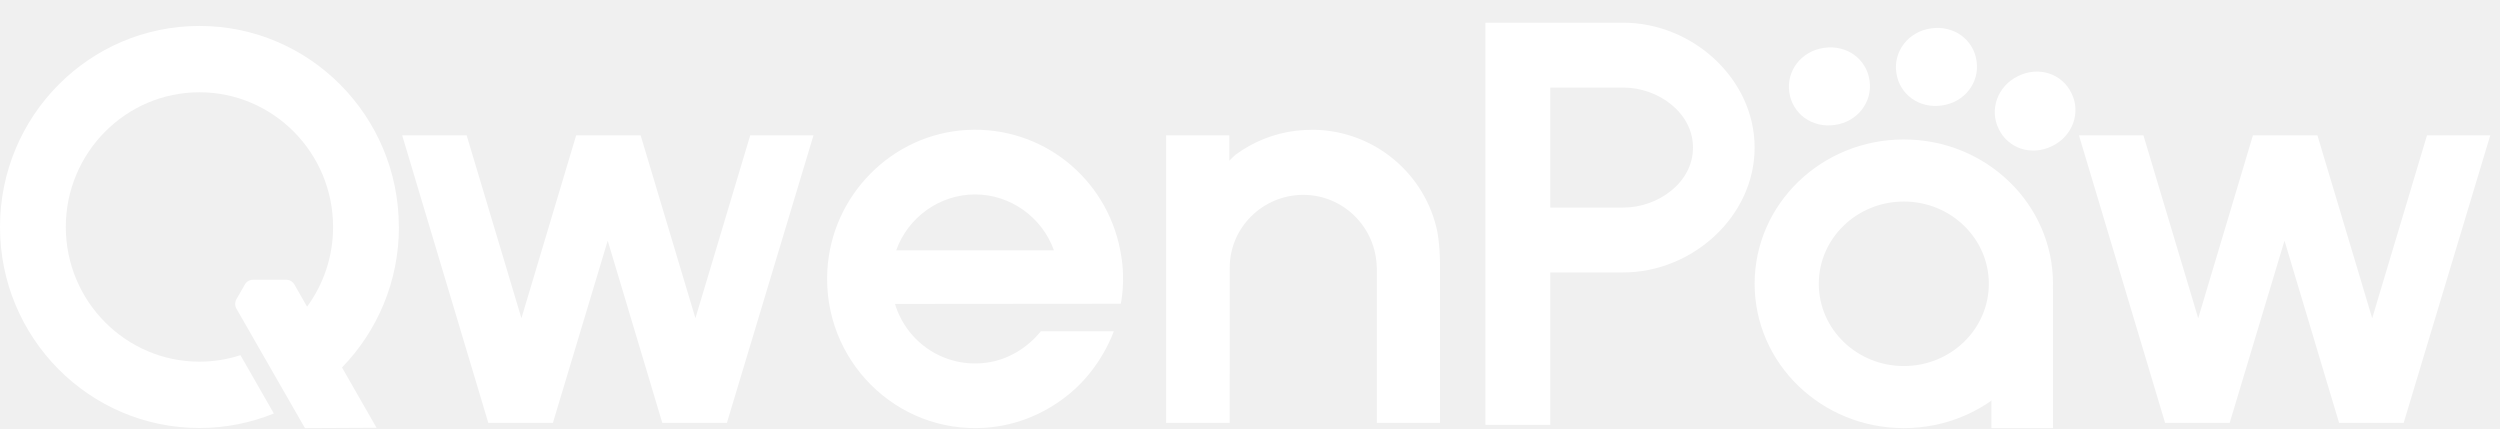
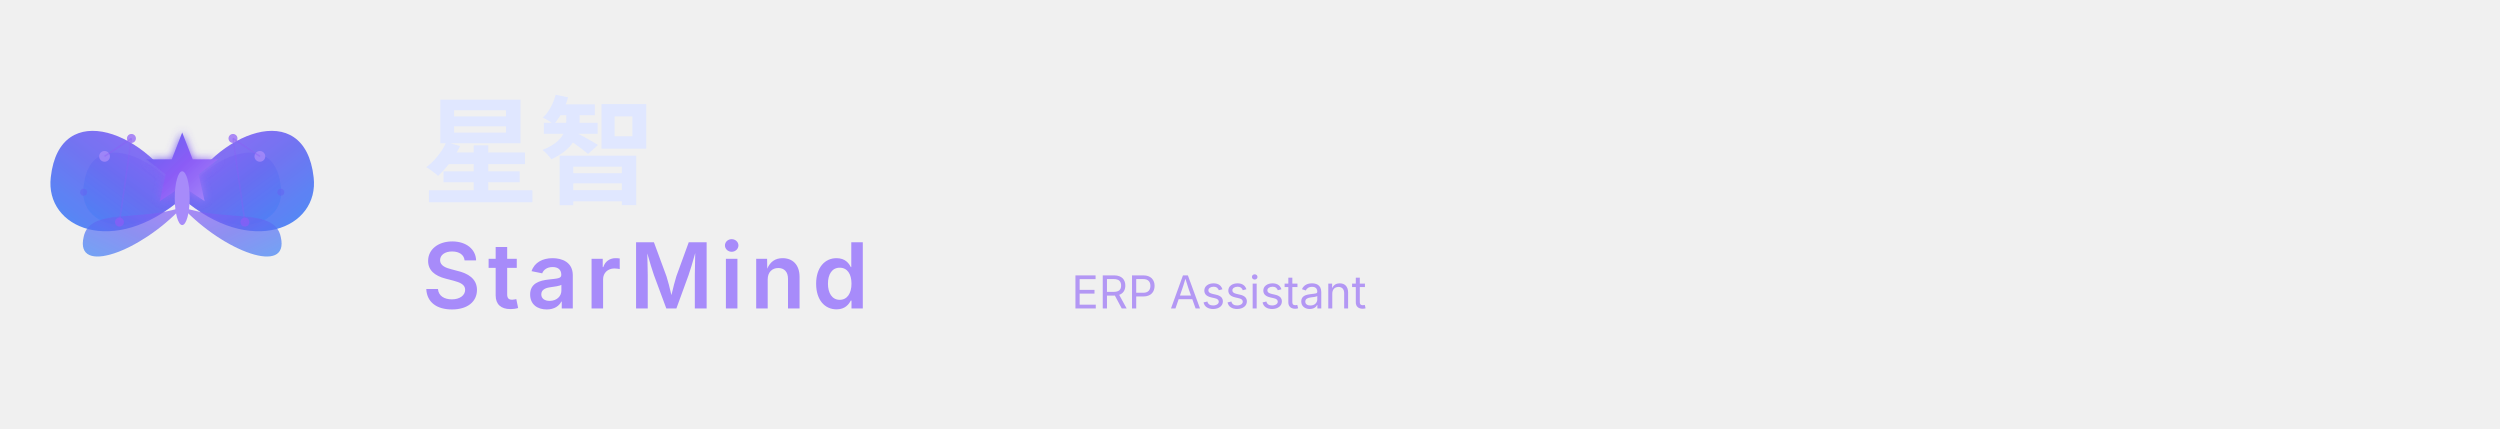
- <svg xmlns="http://www.w3.org/2000/svg" fill="none" version="1.1" width="770.822" height="132" viewBox="0 0 770.822 132">
-   <path d="M0,69.982C0,104.211,27.535,131.965,61.494,131.965C69.606,131.965,77.342,130.37,84.434,127.487L74.131,109.504C70.145,110.804,65.902,111.513,61.494,111.513C38.777,111.513,20.291,92.88,20.291,69.982C20.291,47.084,38.777,28.452,61.494,28.452C84.212,28.452,102.697,47.084,102.697,69.982C102.697,79.174,99.72,87.67,94.679,94.558L90.764,87.717C90.248,86.819,89.287,86.252,88.256,86.252L78.011,86.252C76.979,86.252,76.018,86.807,75.502,87.717L72.9,92.254C72.384,93.164,72.384,94.274,72.9,95.172L76.334,101.162L79.781,107.176L89.955,124.911L94.023,132L94.082,132L116.096,131.894L105.452,113.308C116.307,102.131,123,86.842,123,69.97L122.977,69.982C122.977,35.754,95.453,8,61.494,8C27.535,8,0,35.754,0,69.982Z" fill="#FFFFFF" fill-opacity="1" style="mix-blend-mode:passthrough" />
-   <path d="M143.881,41.725L160.77,98.113L177.646,41.725L197.528,41.725L214.416,98.113L231.316,41.725L250.822,41.725L224.122,130.384L204.205,130.384L187.376,74.209L170.475,130.384L150.559,130.384L124,41.725L143.881,41.725ZM329.724,121.438C339.724,113.249,343.409,102.137,343.409,102.137L320.934,102.137L320.864,102.219C316.662,107.355,310.759,110.929,304.222,111.817C291.324,113.568,279.611,105.722,275.949,93.711L345.568,93.652C345.568,93.652,347.129,86.8,345.627,78.422L345.404,77.179C341.097,54.754,321.157,38.825,298.131,40.068C275.092,41.311,256.373,60.15,255.094,83.392C253.568,110.965,276.289,133.709,303.693,131.899C311.428,131.39,320.828,128.727,329.724,121.438ZM276.325,77.179C279.974,66.955,289.751,59.949,300.642,59.949C311.533,59.949,321.298,66.955,324.959,77.179L276.336,77.179L276.325,77.179ZM443.953,79.427C443.871,76.623,443.613,73.984,443.19,71.522C439.552,53.712,423.884,40.281,405.024,40.009C403.158,40.009,401.374,40.115,399.661,40.293C392.713,41.133,386.328,43.748,380.977,47.689C380.296,48.281,379.662,48.908,379.04,49.559L379.04,41.725L359.546,41.725L359.546,130.384L379.146,130.384C379.146,130.384,379.169,82.552,379.169,82.445C379.193,70.043,389.462,60.079,401.832,60.079C414.202,60.079,424.225,70.055,424.495,82.445L424.518,82.445L424.518,130.384L444,130.384L444,81.404C444,80.729,443.977,80.078,443.953,79.427Z" fill="#FFFFFF" fill-opacity="1" style="mix-blend-mode:passthrough" />
-   <path d="M641,41.725L667.559,130.384L687.475,130.384L704.376,74.209L721.205,130.384L741.122,130.384L767.822,41.725L748.316,41.725L731.416,98.113L714.528,41.725L694.646,41.725L677.77,98.113L660.881,41.725L641,41.725Z" fill="#FFFFFF" fill-opacity="1" style="mix-blend-mode:passthrough" />
-   <path d="M587,132C612.405,132,633,112.077,633,87.5C633,62.923,612.405,43,587,43C561.595,43,541,62.923,541,87.5C541,112.077,561.595,132,587,132ZM587,112.86C601.478,112.86,613.215,101.506,613.215,87.5C613.215,73.494,601.478,62.14,587,62.14C572.522,62.14,560.785,73.494,560.785,87.5C560.785,101.506,572.522,112.86,587,112.86Z" fill-rule="evenodd" fill="#FFFFFF" fill-opacity="1" />
-   <path d="M478,7L458,7L458,131L478,131L478,84L500.5,84C521.763,84,541,66.763,541,45.5C541,24.237,521.763,7,500.5,7L478,7ZM478,27L478,64L500.5,64C511.27,64,522,56.27,522,45.5C522,34.73,511.27,27,500.5,27L478,27Z" fill-rule="evenodd" fill="#FFFFFF" fill-opacity="1" />
-   <path d="M586.563,31.053C587.668,32.13,588.983,32.976,590.507,33.592C592.031,34.208,593.684,34.518,595.465,34.518C597.247,34.518,598.942,34.202,600.461,33.576C601.985,32.944,603.305,32.087,604.426,30.994C605.548,29.901,606.422,28.632,607.056,27.186C607.689,25.74,608,24.181,608,22.521L608,22.435C608,20.775,607.683,19.216,607.056,17.77C606.422,16.319,605.553,15.06,604.448,13.984C603.342,12.907,602.028,12.061,600.504,11.445C598.98,10.829,597.327,10.518,595.546,10.518C593.764,10.518,592.068,10.834,590.545,11.461C589.021,12.093,587.701,12.95,586.579,14.043C585.458,15.135,584.583,16.399,583.95,17.851C583.317,19.297,583,20.855,583,22.516L583,22.601C583,24.267,583.317,25.82,583.95,27.272C584.583,28.718,585.452,29.982,586.558,31.053L586.563,31.053Z" fill="#FFFFFF" fill-opacity="1" style="mix-blend-mode:passthrough" transform="matrix(0.9900481,-0.1407298,0.1407298,0.9900481,4.321747,82.15014)" />
-   <path d="M553.562,37.053C554.667,38.13,555.982,38.976,557.505,39.592C559.029,40.208,560.681,40.518,562.462,40.518C564.244,40.518,565.939,40.202,567.457,39.57C568.981,38.938,570.3,38.081,571.422,36.989C572.543,35.896,573.417,34.632,574.05,33.181C574.683,31.735,575,30.176,575,28.516L575,28.43C575,26.77,574.683,25.216,574.05,23.765C573.417,22.313,572.548,21.055,571.443,19.984C570.338,18.907,569.024,18.061,567.5,17.445C565.976,16.829,564.324,16.518,562.543,16.518C560.762,16.518,559.067,16.834,557.543,17.466C556.019,18.098,554.7,18.955,553.578,20.048C552.457,21.14,551.583,22.41,550.95,23.856C550.317,25.302,550,26.861,550,28.521L550,28.607C550,30.272,550.317,31.826,550.95,33.277C551.583,34.723,552.452,35.987,553.557,37.064L553.562,37.053Z" fill="#FFFFFF" fill-opacity="1" style="mix-blend-mode:passthrough" transform="matrix(0.9900481,-0.1407298,0.1407298,0.9900481,3.148954,77.56577)" />
-   <path d="M614.558,49.433C615.664,50.51,616.979,51.356,618.503,51.972C620.027,52.588,621.681,52.899,623.462,52.899C625.244,52.899,626.94,52.583,628.459,51.951C629.983,51.319,631.304,50.462,632.426,49.369C633.547,48.276,634.422,47.012,635.055,45.561C635.689,44.115,636,42.556,636,40.896L636,40.81C636,39.15,635.683,37.597,635.055,36.145C634.422,34.694,633.553,33.435,632.447,32.364C631.341,31.287,630.026,30.441,628.502,29.825C626.978,29.209,625.325,28.899,623.548,28.899C621.772,28.899,620.07,29.215,618.546,29.847C617.022,30.479,615.702,31.336,614.58,32.428C613.458,33.521,612.583,34.79,611.95,36.236C611.317,37.682,611,39.241,611,40.901L611,40.987C611,42.653,611.317,44.206,611.95,45.657C612.583,47.104,613.453,48.368,614.558,49.444L614.558,49.433Z" fill="#FFFFFF" fill-opacity="1" style="mix-blend-mode:passthrough" transform="matrix(0.8999723,-0.4359472,0.4359472,0.8999723,48.51865,269.2544)" />
-   <rect x="614" y="89" width="19" height="43" rx="0" fill="#FFFFFF" fill-opacity="1" />
+ <svg xmlns="http://www.w3.org/2000/svg" fill="none" viewBox="0 0 770 132" width="770" height="132">
+   <defs>
+     <linearGradient id="starGrad" x1="0%" y1="0%" x2="100%" y2="100%">
+       <stop offset="0%" stop-color="#6366F1" />
+       <stop offset="50%" stop-color="#8B5CF6" />
+       <stop offset="100%" stop-color="#A78BFA" />
+     </linearGradient>
+     <linearGradient id="wingGrad" x1="0%" y1="100%" x2="100%" y2="0%">
+       <stop offset="0%" stop-color="#3B82F6" />
+       <stop offset="50%" stop-color="#6366F1" />
+       <stop offset="100%" stop-color="#8B5CF6" />
+     </linearGradient>
+     <linearGradient id="wingGrad2" x1="100%" y1="100%" x2="0%" y2="0%">
+       <stop offset="0%" stop-color="#3B82F6" />
+       <stop offset="50%" stop-color="#6366F1" />
+       <stop offset="100%" stop-color="#8B5CF6" />
+     </linearGradient>
+     <filter id="glow">
+       <feGaussianBlur stdDeviation="1.5" result="blur" />
+       <feMerge>
+         <feMergeNode in="blur" />
+         <feMergeNode in="SourceGraphic" />
+       </feMerge>
+     </filter>
+   </defs>
+   <g transform="translate(0, 4) scale(0.92)">
+     <path d="M61,62 C50,40 20,28 17,55 C15,72 38,82 61,62Z" fill="url(#wingGrad)" opacity="0.9" />
+     <path d="M61,62 C53,48 30,38 28,58 C26,70 42,78 61,62Z" fill="url(#wingGrad)" opacity="0.5" />
+     <path d="M61,62 C72,40 102,28 105,55 C107,72 84,82 61,62Z" fill="url(#wingGrad2)" opacity="0.9" />
+     <path d="M61,62 C69,48 92,38 94,58 C96,70 80,78 61,62Z" fill="url(#wingGrad2)" opacity="0.5" />
+     <path d="M61,65 C47,80 25,88 28,75 C30,65 47,70 61,65Z" fill="url(#wingGrad)" opacity="0.7" />
+     <path d="M61,65 C75,80 97,88 94,75 C92,65 75,70 61,65Z" fill="url(#wingGrad2)" opacity="0.7" />
+     <polygon points="61,40 64.5,49 73,49 66.5,54 68.5,63 61,58 53.5,63 55.5,54 49,49 57.5,49" fill="url(#starGrad)" filter="url(#glow)" />
+     <circle cx="35" cy="48" r="1.8" fill="#A78BFA" opacity="0.8" />
+     <circle cx="44" cy="42" r="1.5" fill="#8B5CF6" opacity="0.7" />
+     <circle cx="28" cy="60" r="1.2" fill="#6366F1" opacity="0.6" />
+     <circle cx="40" cy="70" r="1.5" fill="#8B5CF6" opacity="0.7" />
+     <circle cx="87" cy="48" r="1.8" fill="#A78BFA" opacity="0.8" />
+     <circle cx="78" cy="42" r="1.5" fill="#8B5CF6" opacity="0.7" />
+     <circle cx="94" cy="60" r="1.2" fill="#6366F1" opacity="0.6" />
+     <circle cx="82" cy="70" r="1.5" fill="#8B5CF6" opacity="0.7" />
+     <line x1="35" y1="48" x2="44" y2="42" stroke="#8B5CF6" stroke-width="0.5" opacity="0.4" />
+     <line x1="44" y1="42" x2="40" y2="70" stroke="#8B5CF6" stroke-width="0.5" opacity="0.3" />
+     <line x1="87" y1="48" x2="78" y2="42" stroke="#8B5CF6" stroke-width="0.5" opacity="0.4" />
+     <line x1="78" y1="42" x2="82" y2="70" stroke="#8B5CF6" stroke-width="0.5" opacity="0.3" />
+     <ellipse cx="61" cy="62" rx="2.5" ry="9" fill="#A78BFA" />
+   </g>
+   <text x="130" y="60" font-family="'Inter', 'Segoe UI', system-ui, sans-serif" font-size="36" font-weight="700" fill="#E0E7FF">星智</text>
+   <text x="130" y="95" font-family="'Inter', 'Segoe UI', system-ui, sans-serif" font-size="28" font-weight="600" fill="#A78BFA" letter-spacing="2">StarMind</text>
+   <text x="330" y="95" font-family="'Inter', 'Segoe UI', system-ui, sans-serif" font-size="14" font-weight="400" fill="#8B5CF6" opacity="0.6">ERP Assistant</text>
</svg>
